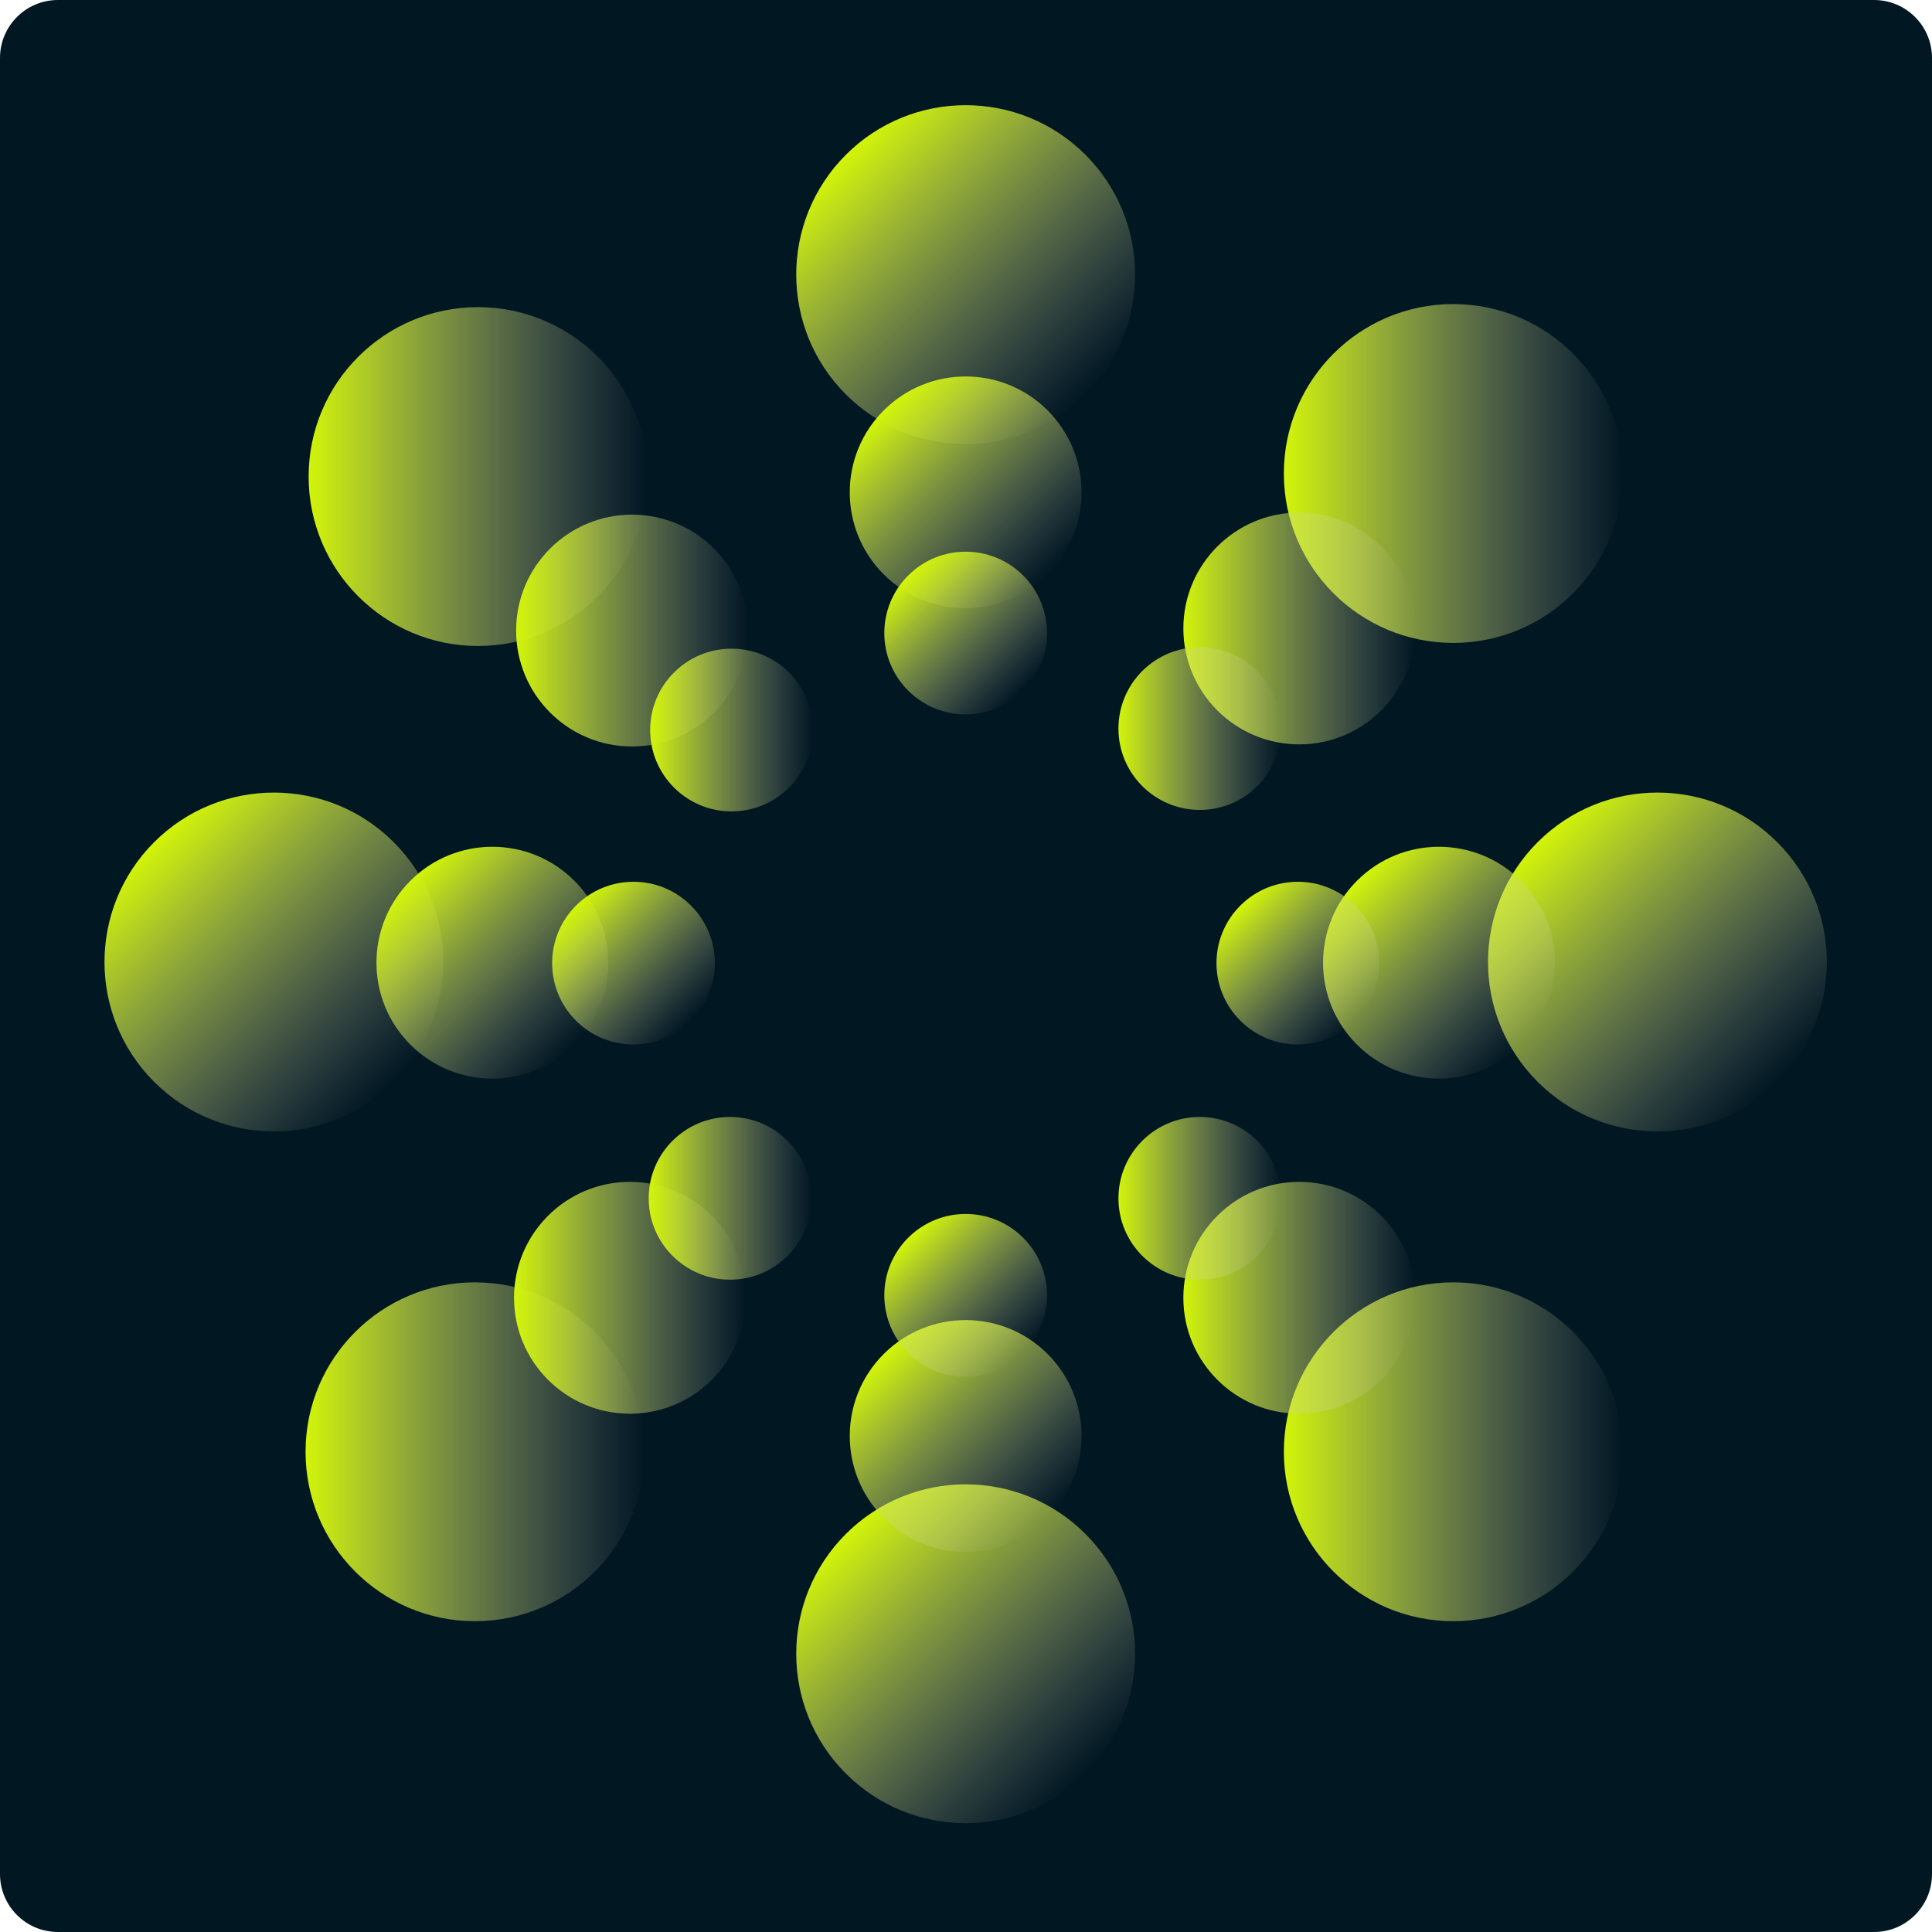
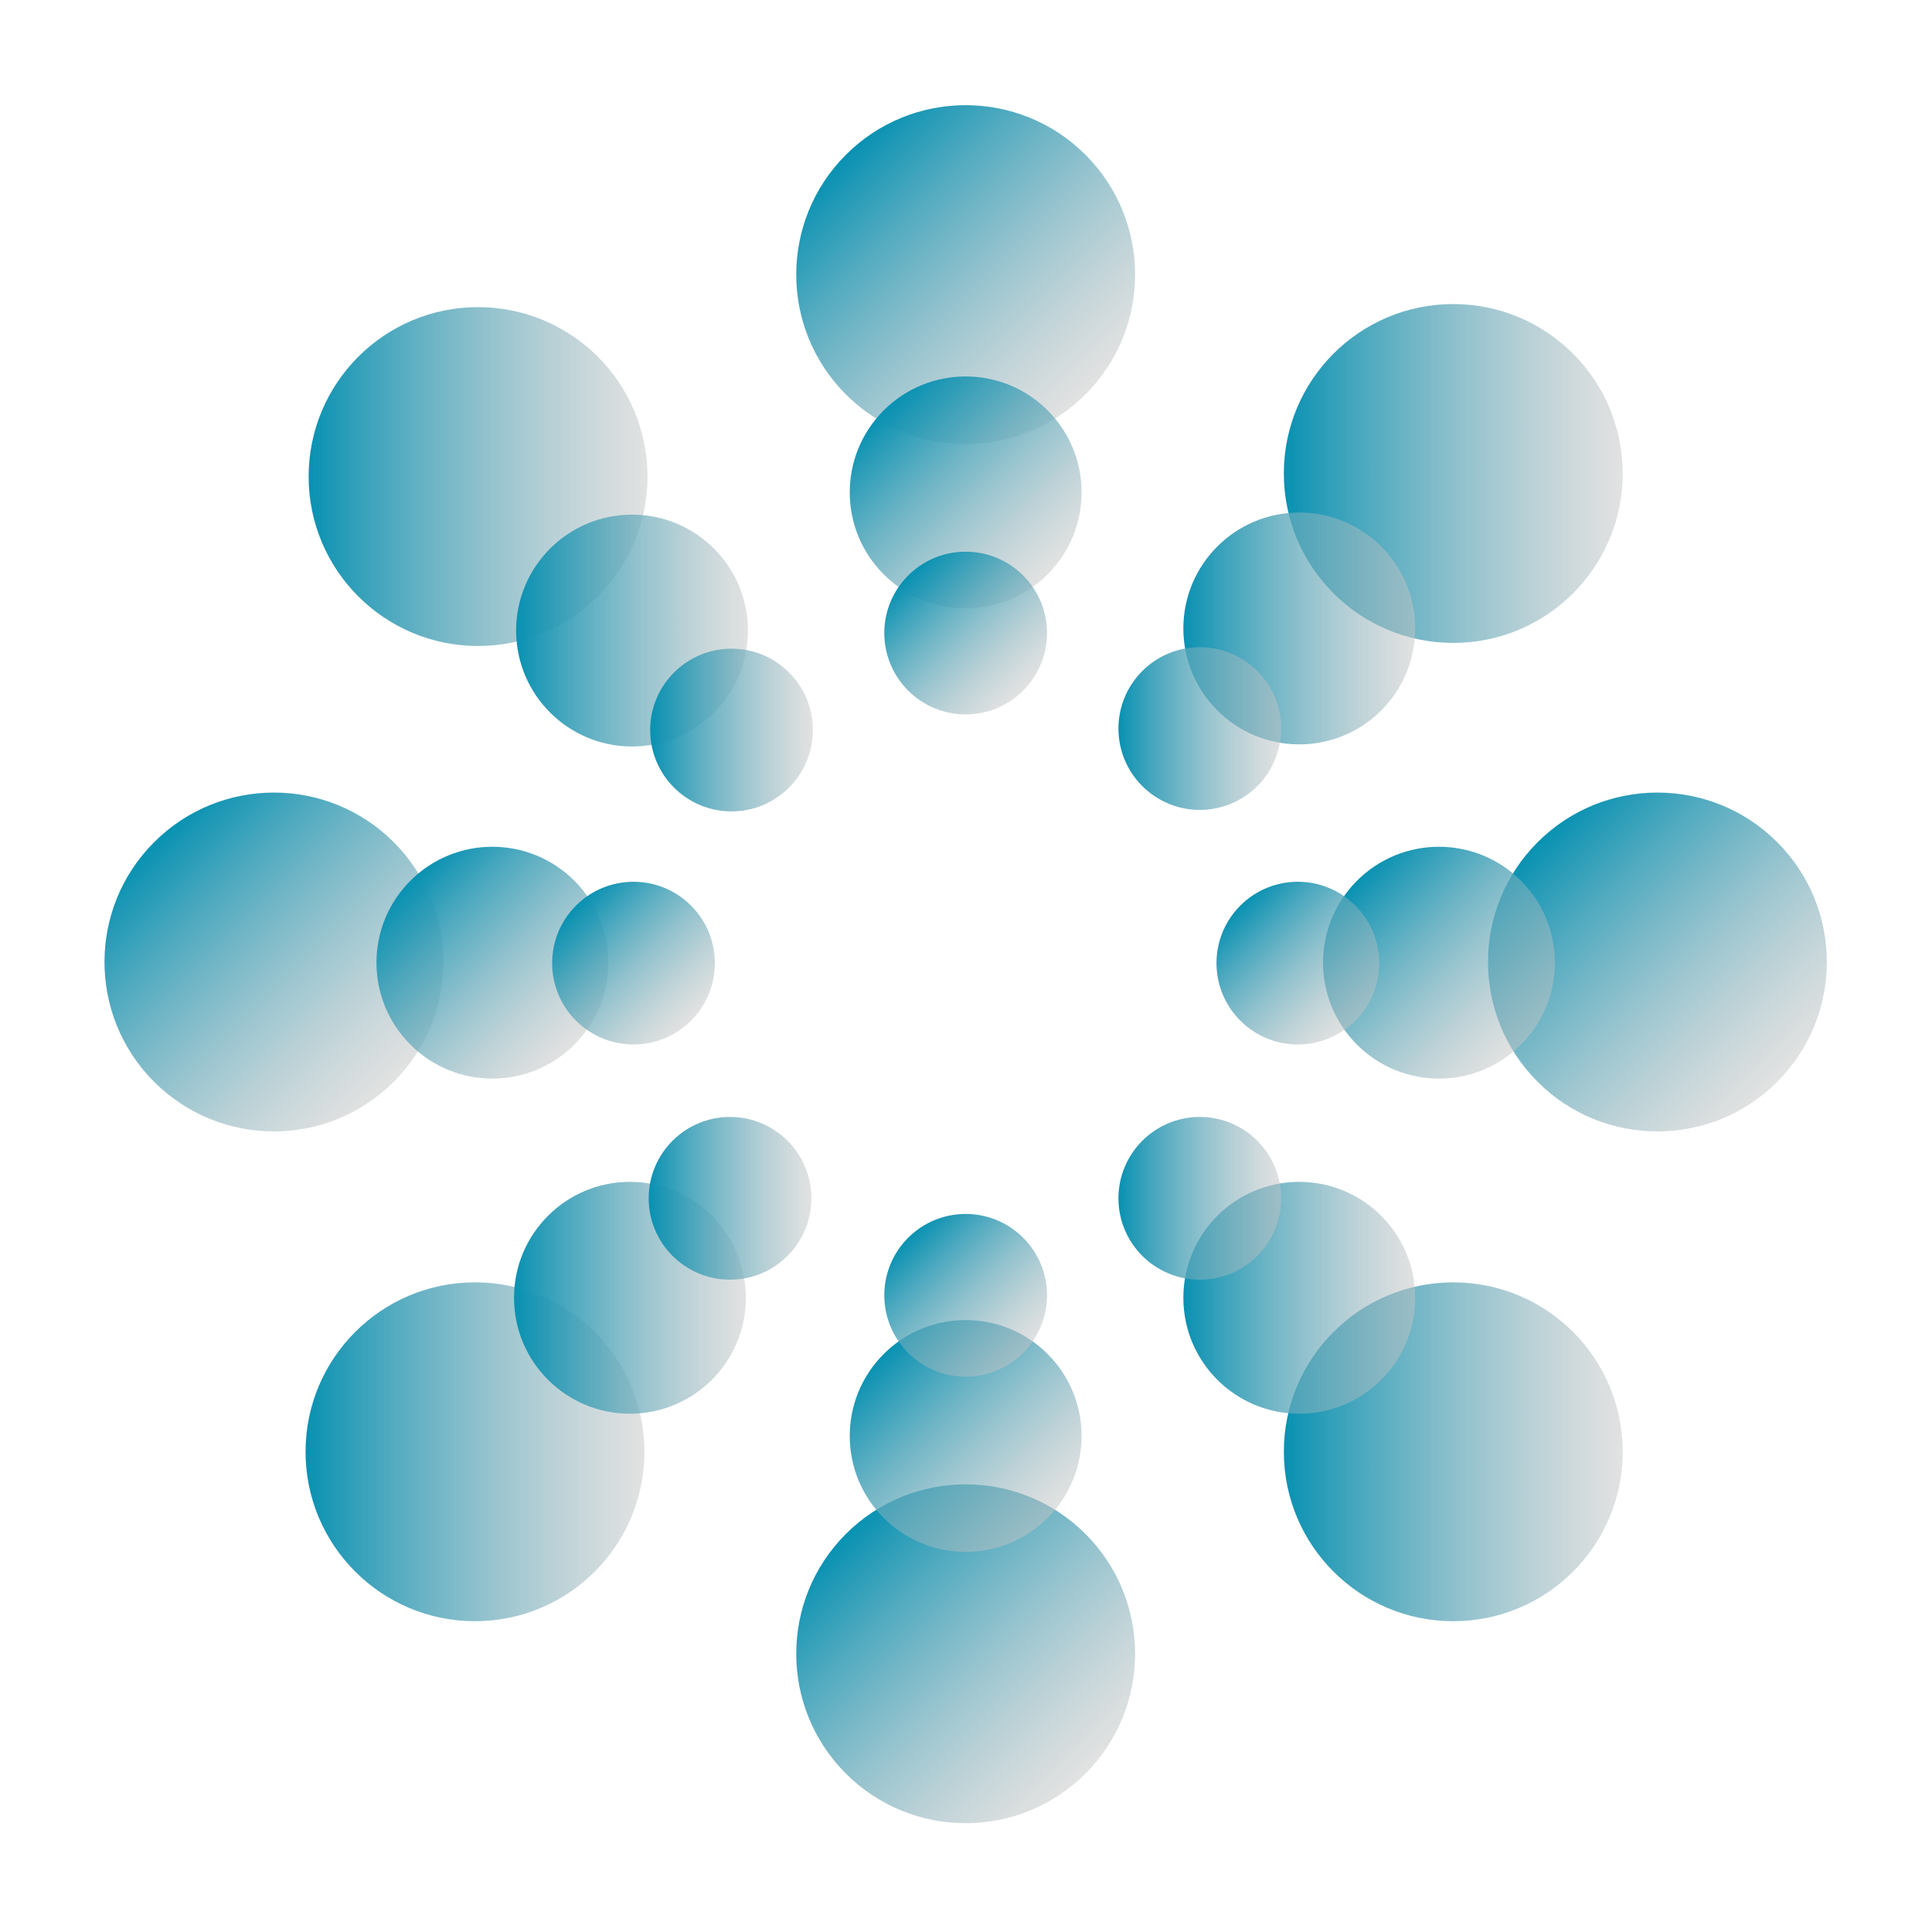
<svg xmlns="http://www.w3.org/2000/svg" width="400" height="400" viewBox="0 0 400 400" fill="none">
-   <rect width="400" height="400" rx="12" fill="#011722" />
  <circle cx="300.885" cy="98.031" r="35.078" transform="rotate(-90 300.885 98.0315)" fill="url(#paint0_linear_137_615)" />
  <circle cx="98.34" cy="300.574" r="35.078" transform="rotate(-90 98.3401 300.574)" fill="url(#paint1_linear_137_615)" />
  <circle cx="98.978" cy="98.668" r="35.078" transform="rotate(-90 98.9778 98.6682)" fill="url(#paint2_linear_137_615)" />
  <circle cx="300.885" cy="300.574" r="35.078" transform="rotate(-90 300.885 300.574)" fill="url(#paint3_linear_137_615)" />
  <circle cx="56.711" cy="199.172" r="35.078" transform="rotate(-45 56.7112 199.172)" fill="url(#paint4_linear_137_615)" />
  <circle cx="199.931" cy="56.853" r="35.078" transform="rotate(-45 199.931 56.8535)" fill="url(#paint5_linear_137_615)" />
  <circle cx="199.931" cy="342.393" r="35.078" transform="rotate(-45 199.931 342.393)" fill="url(#paint6_linear_137_615)" />
  <circle cx="343.152" cy="199.172" r="35.078" transform="rotate(-45 343.152 199.172)" fill="url(#paint7_linear_137_615)" />
  <circle cx="130.423" cy="268.693" r="24" transform="rotate(-90 130.423 268.693)" fill="url(#paint8_linear_137_615)" />
  <circle cx="130.859" cy="130.551" r="24" transform="rotate(-90 130.859 130.551)" fill="url(#paint9_linear_137_615)" />
  <circle cx="269.002" cy="268.693" r="24" transform="rotate(-90 269.002 268.693)" fill="url(#paint10_linear_137_615)" />
  <circle cx="101.941" cy="199.314" r="24" transform="rotate(-45 101.941 199.314)" fill="url(#paint11_linear_137_615)" />
  <circle cx="199.931" cy="101.941" r="24" transform="rotate(-45 199.931 101.941)" fill="url(#paint12_linear_137_615)" />
  <circle cx="199.931" cy="297.305" r="24" transform="rotate(-45 199.931 297.305)" fill="url(#paint13_linear_137_615)" />
  <circle cx="297.921" cy="199.314" r="24" transform="rotate(-45 297.921 199.314)" fill="url(#paint14_linear_137_615)" />
  <circle cx="269.002" cy="130.115" r="24" transform="rotate(-90 269.002 130.115)" fill="url(#paint15_linear_137_615)" />
  <circle cx="151.148" cy="248.099" r="16.844" transform="rotate(-90 151.148 248.099)" fill="url(#paint16_linear_137_615)" />
  <circle cx="151.454" cy="151.146" r="16.844" transform="rotate(-90 151.454 151.146)" fill="url(#paint17_linear_137_615)" />
  <circle cx="248.407" cy="248.099" r="16.844" transform="rotate(-90 248.407 248.099)" fill="url(#paint18_linear_137_615)" />
  <circle cx="131.158" cy="199.406" r="16.844" transform="rotate(-45 131.158 199.406)" fill="url(#paint19_linear_137_615)" />
  <circle cx="199.931" cy="131.066" r="16.844" transform="rotate(-45 199.931 131.066)" fill="url(#paint20_linear_137_615)" />
  <circle cx="199.931" cy="268.18" r="16.844" transform="rotate(-45 199.931 268.18)" fill="url(#paint21_linear_137_615)" />
  <circle cx="268.704" cy="199.406" r="16.844" transform="rotate(-45 268.704 199.406)" fill="url(#paint22_linear_137_615)" />
  <circle cx="248.407" cy="150.84" r="16.844" transform="rotate(-90 248.407 150.84)" fill="url(#paint23_linear_137_615)" />
  <defs>
    <linearGradient id="paint0_linear_137_615" x1="300.885" y1="62.953" x2="300.885" y2="133.109" gradientUnits="userSpaceOnUse">
-       <stop stop-color="#D2F508" />
-       <stop offset="1" stop-color="#C4C4C4" stop-opacity="0" />
+       <stop stop-color="#0891B2" stop-opacity="1" />
+       <stop offset="1" stop-color="#C4C4C4" stop-opacity="0.5" />
    </linearGradient>
    <linearGradient id="paint1_linear_137_615" x1="98.34" y1="265.497" x2="98.34" y2="335.652" gradientUnits="userSpaceOnUse">
-       <stop stop-color="#D2F508" />
-       <stop offset="1" stop-color="#C4C4C4" stop-opacity="0" />
+       <stop stop-color="#0891B2" stop-opacity="1" />
+       <stop offset="1" stop-color="#C4C4C4" stop-opacity="0.5" />
    </linearGradient>
    <linearGradient id="paint2_linear_137_615" x1="98.978" y1="63.59" x2="98.978" y2="133.746" gradientUnits="userSpaceOnUse">
-       <stop stop-color="#D2F508" />
-       <stop offset="1" stop-color="#C4C4C4" stop-opacity="0" />
+       <stop stop-color="#0891B2" stop-opacity="1" />
+       <stop offset="1" stop-color="#C4C4C4" stop-opacity="0.5" />
    </linearGradient>
    <linearGradient id="paint3_linear_137_615" x1="300.885" y1="265.497" x2="300.885" y2="335.652" gradientUnits="userSpaceOnUse">
-       <stop stop-color="#D2F508" />
-       <stop offset="1" stop-color="#C4C4C4" stop-opacity="0" />
+       <stop stop-color="#0891B2" stop-opacity="1" />
+       <stop offset="1" stop-color="#C4C4C4" stop-opacity="0.5" />
    </linearGradient>
    <linearGradient id="paint4_linear_137_615" x1="56.711" y1="164.094" x2="56.711" y2="234.25" gradientUnits="userSpaceOnUse">
-       <stop stop-color="#D2F508" />
-       <stop offset="1" stop-color="#C4C4C4" stop-opacity="0" />
+       <stop stop-color="#0891B2" stop-opacity="1" />
+       <stop offset="1" stop-color="#C4C4C4" stop-opacity="0.5" />
    </linearGradient>
    <linearGradient id="paint5_linear_137_615" x1="199.931" y1="21.776" x2="199.931" y2="91.931" gradientUnits="userSpaceOnUse">
-       <stop stop-color="#D2F508" />
-       <stop offset="1" stop-color="#C4C4C4" stop-opacity="0" />
+       <stop stop-color="#0891B2" stop-opacity="1" />
+       <stop offset="1" stop-color="#C4C4C4" stop-opacity="0.5" />
    </linearGradient>
    <linearGradient id="paint6_linear_137_615" x1="199.931" y1="307.315" x2="199.931" y2="377.471" gradientUnits="userSpaceOnUse">
-       <stop stop-color="#D2F508" />
-       <stop offset="1" stop-color="#C4C4C4" stop-opacity="0" />
+       <stop stop-color="#0891B2" stop-opacity="1" />
+       <stop offset="1" stop-color="#C4C4C4" stop-opacity="0.5" />
    </linearGradient>
    <linearGradient id="paint7_linear_137_615" x1="343.152" y1="164.094" x2="343.152" y2="234.25" gradientUnits="userSpaceOnUse">
-       <stop stop-color="#D2F508" />
-       <stop offset="1" stop-color="#C4C4C4" stop-opacity="0" />
+       <stop stop-color="#0891B2" stop-opacity="1" />
+       <stop offset="1" stop-color="#C4C4C4" stop-opacity="0.5" />
    </linearGradient>
    <linearGradient id="paint8_linear_137_615" x1="130.423" y1="244.693" x2="130.423" y2="292.693" gradientUnits="userSpaceOnUse">
-       <stop stop-color="#D2F508" />
-       <stop offset="1" stop-color="#C4C4C4" stop-opacity="0" />
+       <stop stop-color="#0891B2" stop-opacity="1" />
+       <stop offset="1" stop-color="#C4C4C4" stop-opacity="0.5" />
    </linearGradient>
    <linearGradient id="paint9_linear_137_615" x1="130.859" y1="106.551" x2="130.859" y2="154.551" gradientUnits="userSpaceOnUse">
-       <stop stop-color="#D2F508" />
-       <stop offset="1" stop-color="#C4C4C4" stop-opacity="0" />
+       <stop stop-color="#0891B2" stop-opacity="1" />
+       <stop offset="1" stop-color="#C4C4C4" stop-opacity="0.5" />
    </linearGradient>
    <linearGradient id="paint10_linear_137_615" x1="269.002" y1="244.693" x2="269.002" y2="292.693" gradientUnits="userSpaceOnUse">
-       <stop stop-color="#D2F508" />
-       <stop offset="1" stop-color="#C4C4C4" stop-opacity="0" />
+       <stop stop-color="#0891B2" stop-opacity="1" />
+       <stop offset="1" stop-color="#C4C4C4" stop-opacity="0.5" />
    </linearGradient>
    <linearGradient id="paint11_linear_137_615" x1="101.941" y1="175.314" x2="101.941" y2="223.314" gradientUnits="userSpaceOnUse">
-       <stop stop-color="#D2F508" />
-       <stop offset="1" stop-color="#C4C4C4" stop-opacity="0" />
+       <stop stop-color="#0891B2" stop-opacity="1" />
+       <stop offset="1" stop-color="#C4C4C4" stop-opacity="0.5" />
    </linearGradient>
    <linearGradient id="paint12_linear_137_615" x1="199.931" y1="77.941" x2="199.931" y2="125.941" gradientUnits="userSpaceOnUse">
-       <stop stop-color="#D2F508" />
-       <stop offset="1" stop-color="#C4C4C4" stop-opacity="0" />
+       <stop stop-color="#0891B2" stop-opacity="1" />
+       <stop offset="1" stop-color="#C4C4C4" stop-opacity="0.5" />
    </linearGradient>
    <linearGradient id="paint13_linear_137_615" x1="199.931" y1="273.305" x2="199.931" y2="321.305" gradientUnits="userSpaceOnUse">
-       <stop stop-color="#D2F508" />
-       <stop offset="1" stop-color="#C4C4C4" stop-opacity="0" />
+       <stop stop-color="#0891B2" stop-opacity="1" />
+       <stop offset="1" stop-color="#C4C4C4" stop-opacity="0.5" />
    </linearGradient>
    <linearGradient id="paint14_linear_137_615" x1="297.921" y1="175.314" x2="297.921" y2="223.314" gradientUnits="userSpaceOnUse">
-       <stop stop-color="#D2F508" />
-       <stop offset="1" stop-color="#C4C4C4" stop-opacity="0" />
+       <stop stop-color="#0891B2" stop-opacity="1" />
+       <stop offset="1" stop-color="#C4C4C4" stop-opacity="0.5" />
    </linearGradient>
    <linearGradient id="paint15_linear_137_615" x1="269.002" y1="106.115" x2="269.002" y2="154.115" gradientUnits="userSpaceOnUse">
-       <stop stop-color="#D2F508" />
-       <stop offset="1" stop-color="#C4C4C4" stop-opacity="0" />
+       <stop stop-color="#0891B2" stop-opacity="1" />
+       <stop offset="1" stop-color="#C4C4C4" stop-opacity="0.5" />
    </linearGradient>
    <linearGradient id="paint16_linear_137_615" x1="151.148" y1="231.255" x2="151.148" y2="264.943" gradientUnits="userSpaceOnUse">
-       <stop stop-color="#D2F508" />
-       <stop offset="1" stop-color="#C4C4C4" stop-opacity="0" />
+       <stop stop-color="#0891B2" stop-opacity="1" />
+       <stop offset="1" stop-color="#C4C4C4" stop-opacity="0.5" />
    </linearGradient>
    <linearGradient id="paint17_linear_137_615" x1="151.454" y1="134.302" x2="151.454" y2="167.99" gradientUnits="userSpaceOnUse">
-       <stop stop-color="#D2F508" />
-       <stop offset="1" stop-color="#C4C4C4" stop-opacity="0" />
+       <stop stop-color="#0891B2" stop-opacity="1" />
+       <stop offset="1" stop-color="#C4C4C4" stop-opacity="0.5" />
    </linearGradient>
    <linearGradient id="paint18_linear_137_615" x1="248.407" y1="231.255" x2="248.407" y2="264.943" gradientUnits="userSpaceOnUse">
-       <stop stop-color="#D2F508" />
-       <stop offset="1" stop-color="#C4C4C4" stop-opacity="0" />
+       <stop stop-color="#0891B2" stop-opacity="1" />
+       <stop offset="1" stop-color="#C4C4C4" stop-opacity="0.5" />
    </linearGradient>
    <linearGradient id="paint19_linear_137_615" x1="131.158" y1="182.562" x2="131.158" y2="216.25" gradientUnits="userSpaceOnUse">
-       <stop stop-color="#D2F508" />
-       <stop offset="1" stop-color="#C4C4C4" stop-opacity="0" />
+       <stop stop-color="#0891B2" stop-opacity="1" />
+       <stop offset="1" stop-color="#C4C4C4" stop-opacity="0.5" />
    </linearGradient>
    <linearGradient id="paint20_linear_137_615" x1="199.931" y1="114.222" x2="199.931" y2="147.91" gradientUnits="userSpaceOnUse">
-       <stop stop-color="#D2F508" />
-       <stop offset="1" stop-color="#C4C4C4" stop-opacity="0" />
+       <stop stop-color="#0891B2" stop-opacity="1" />
+       <stop offset="1" stop-color="#C4C4C4" stop-opacity="0.5" />
    </linearGradient>
    <linearGradient id="paint21_linear_137_615" x1="199.931" y1="251.336" x2="199.931" y2="285.024" gradientUnits="userSpaceOnUse">
-       <stop stop-color="#D2F508" />
-       <stop offset="1" stop-color="#C4C4C4" stop-opacity="0" />
+       <stop stop-color="#0891B2" stop-opacity="1" />
+       <stop offset="1" stop-color="#C4C4C4" stop-opacity="0.5" />
    </linearGradient>
    <linearGradient id="paint22_linear_137_615" x1="268.704" y1="182.562" x2="268.704" y2="216.25" gradientUnits="userSpaceOnUse">
-       <stop stop-color="#D2F508" />
-       <stop offset="1" stop-color="#C4C4C4" stop-opacity="0" />
+       <stop stop-color="#0891B2" stop-opacity="1" />
+       <stop offset="1" stop-color="#C4C4C4" stop-opacity="0.5" />
    </linearGradient>
    <linearGradient id="paint23_linear_137_615" x1="248.407" y1="133.996" x2="248.407" y2="167.684" gradientUnits="userSpaceOnUse">
-       <stop stop-color="#D2F508" />
-       <stop offset="1" stop-color="#C4C4C4" stop-opacity="0" />
+       <stop stop-color="#0891B2" stop-opacity="1" />
+       <stop offset="1" stop-color="#C4C4C4" stop-opacity="0.5" />
    </linearGradient>
  </defs>
</svg>
